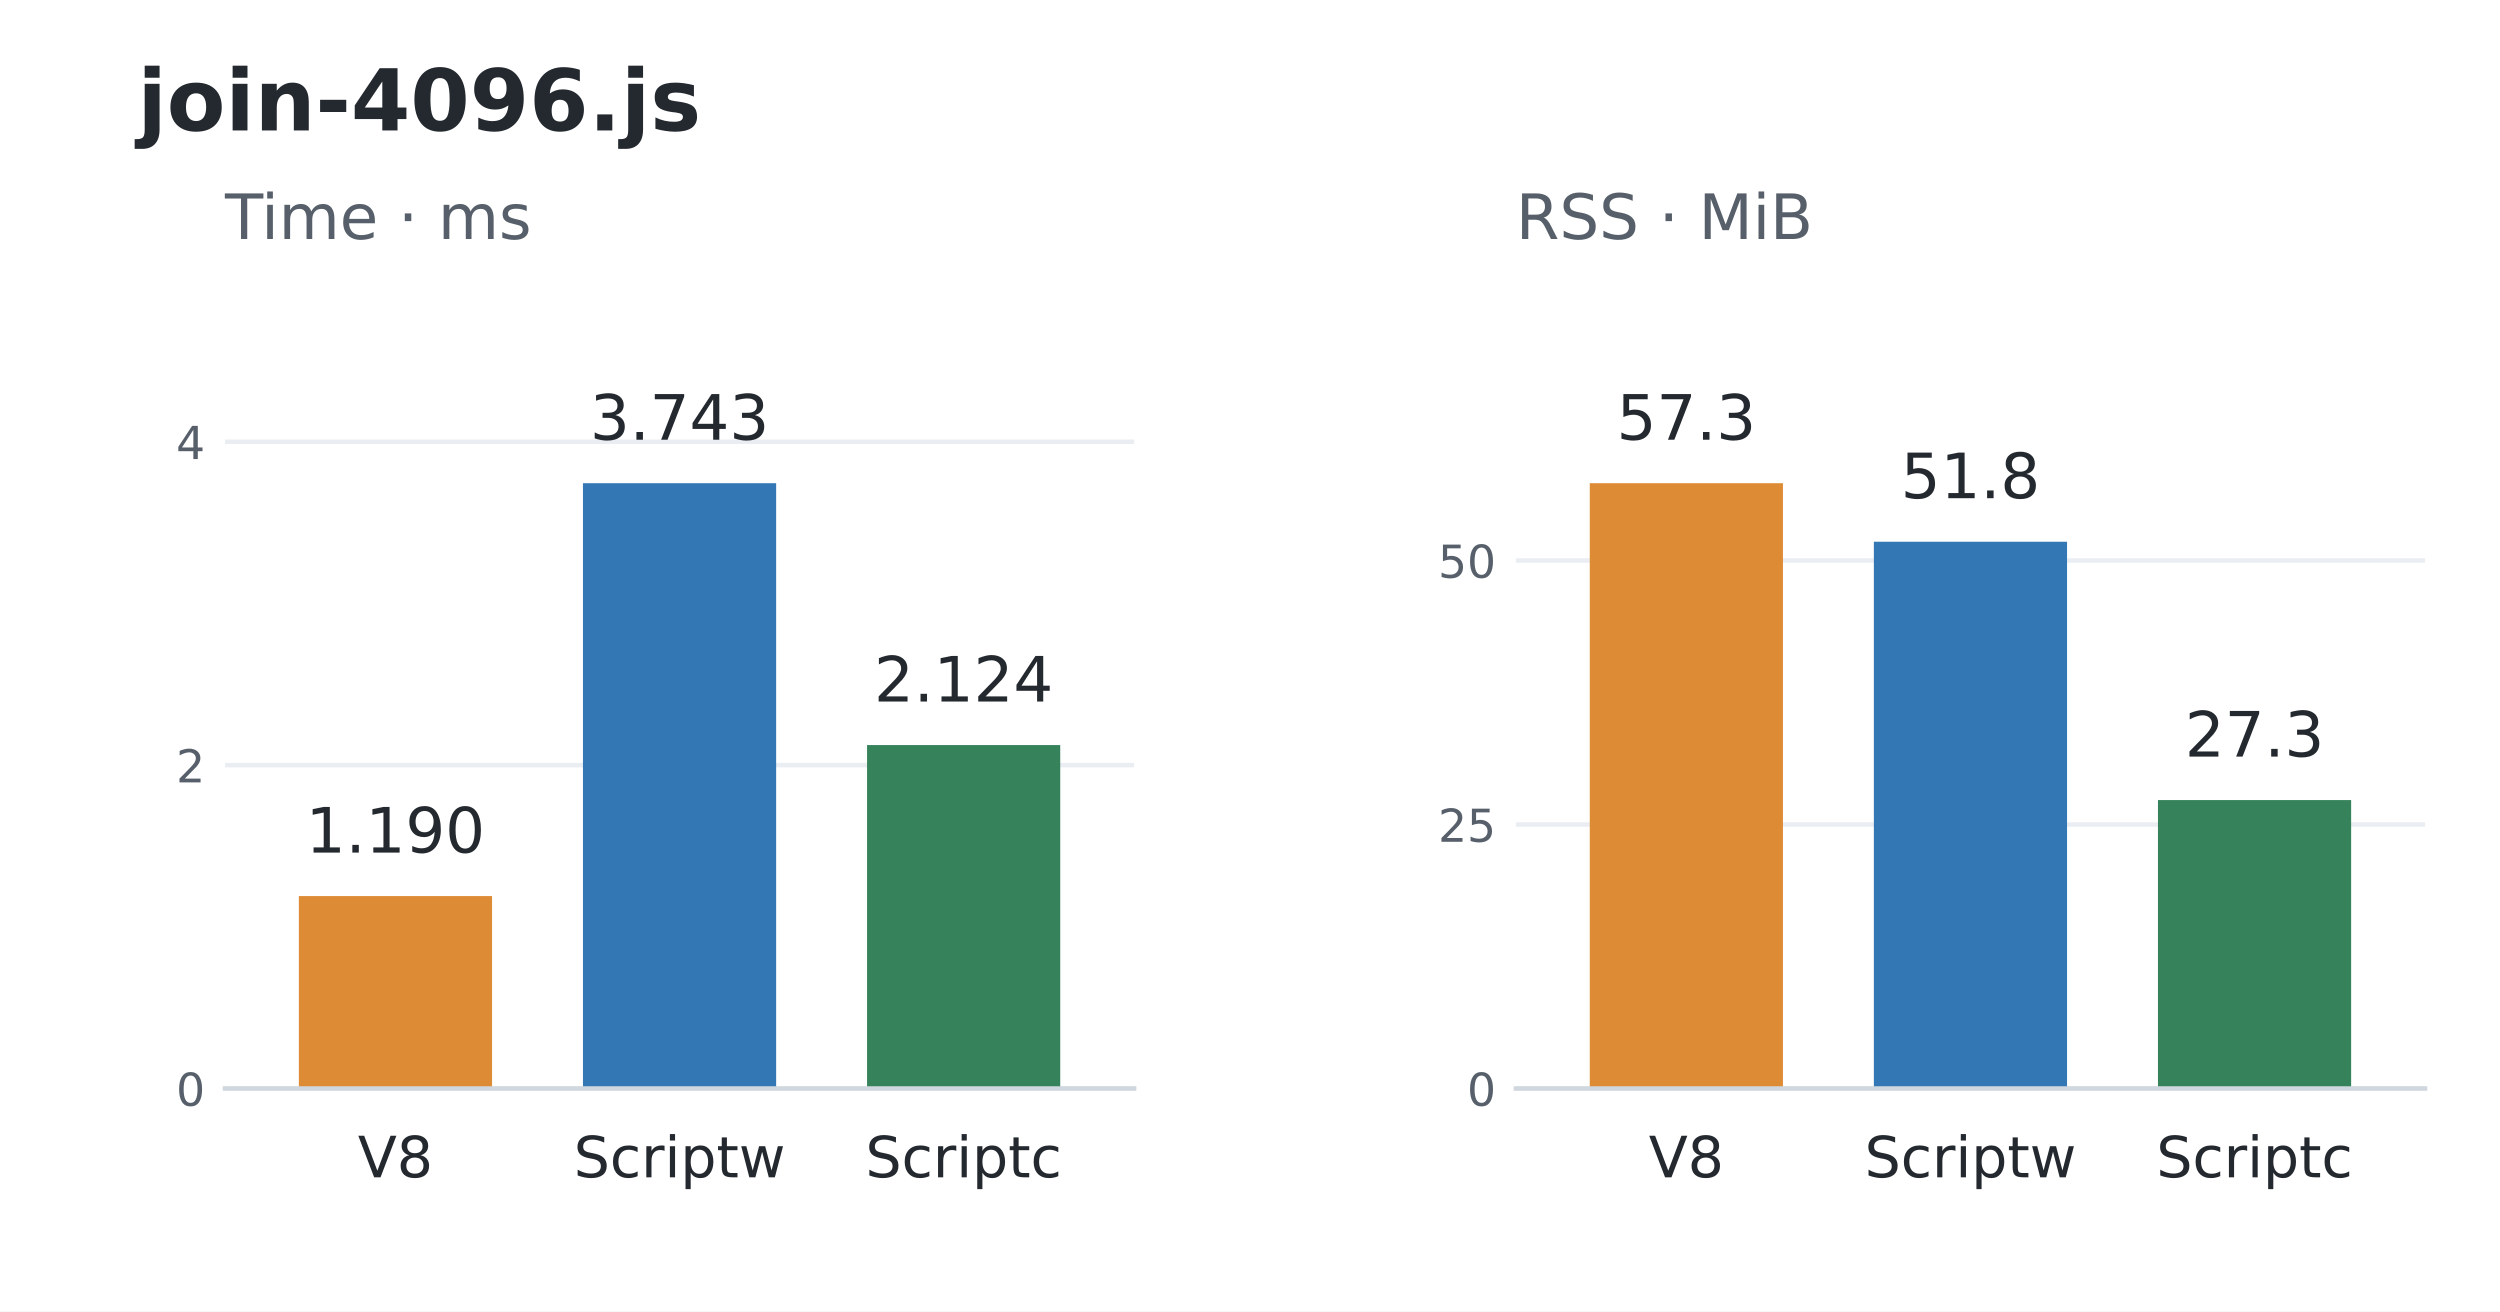
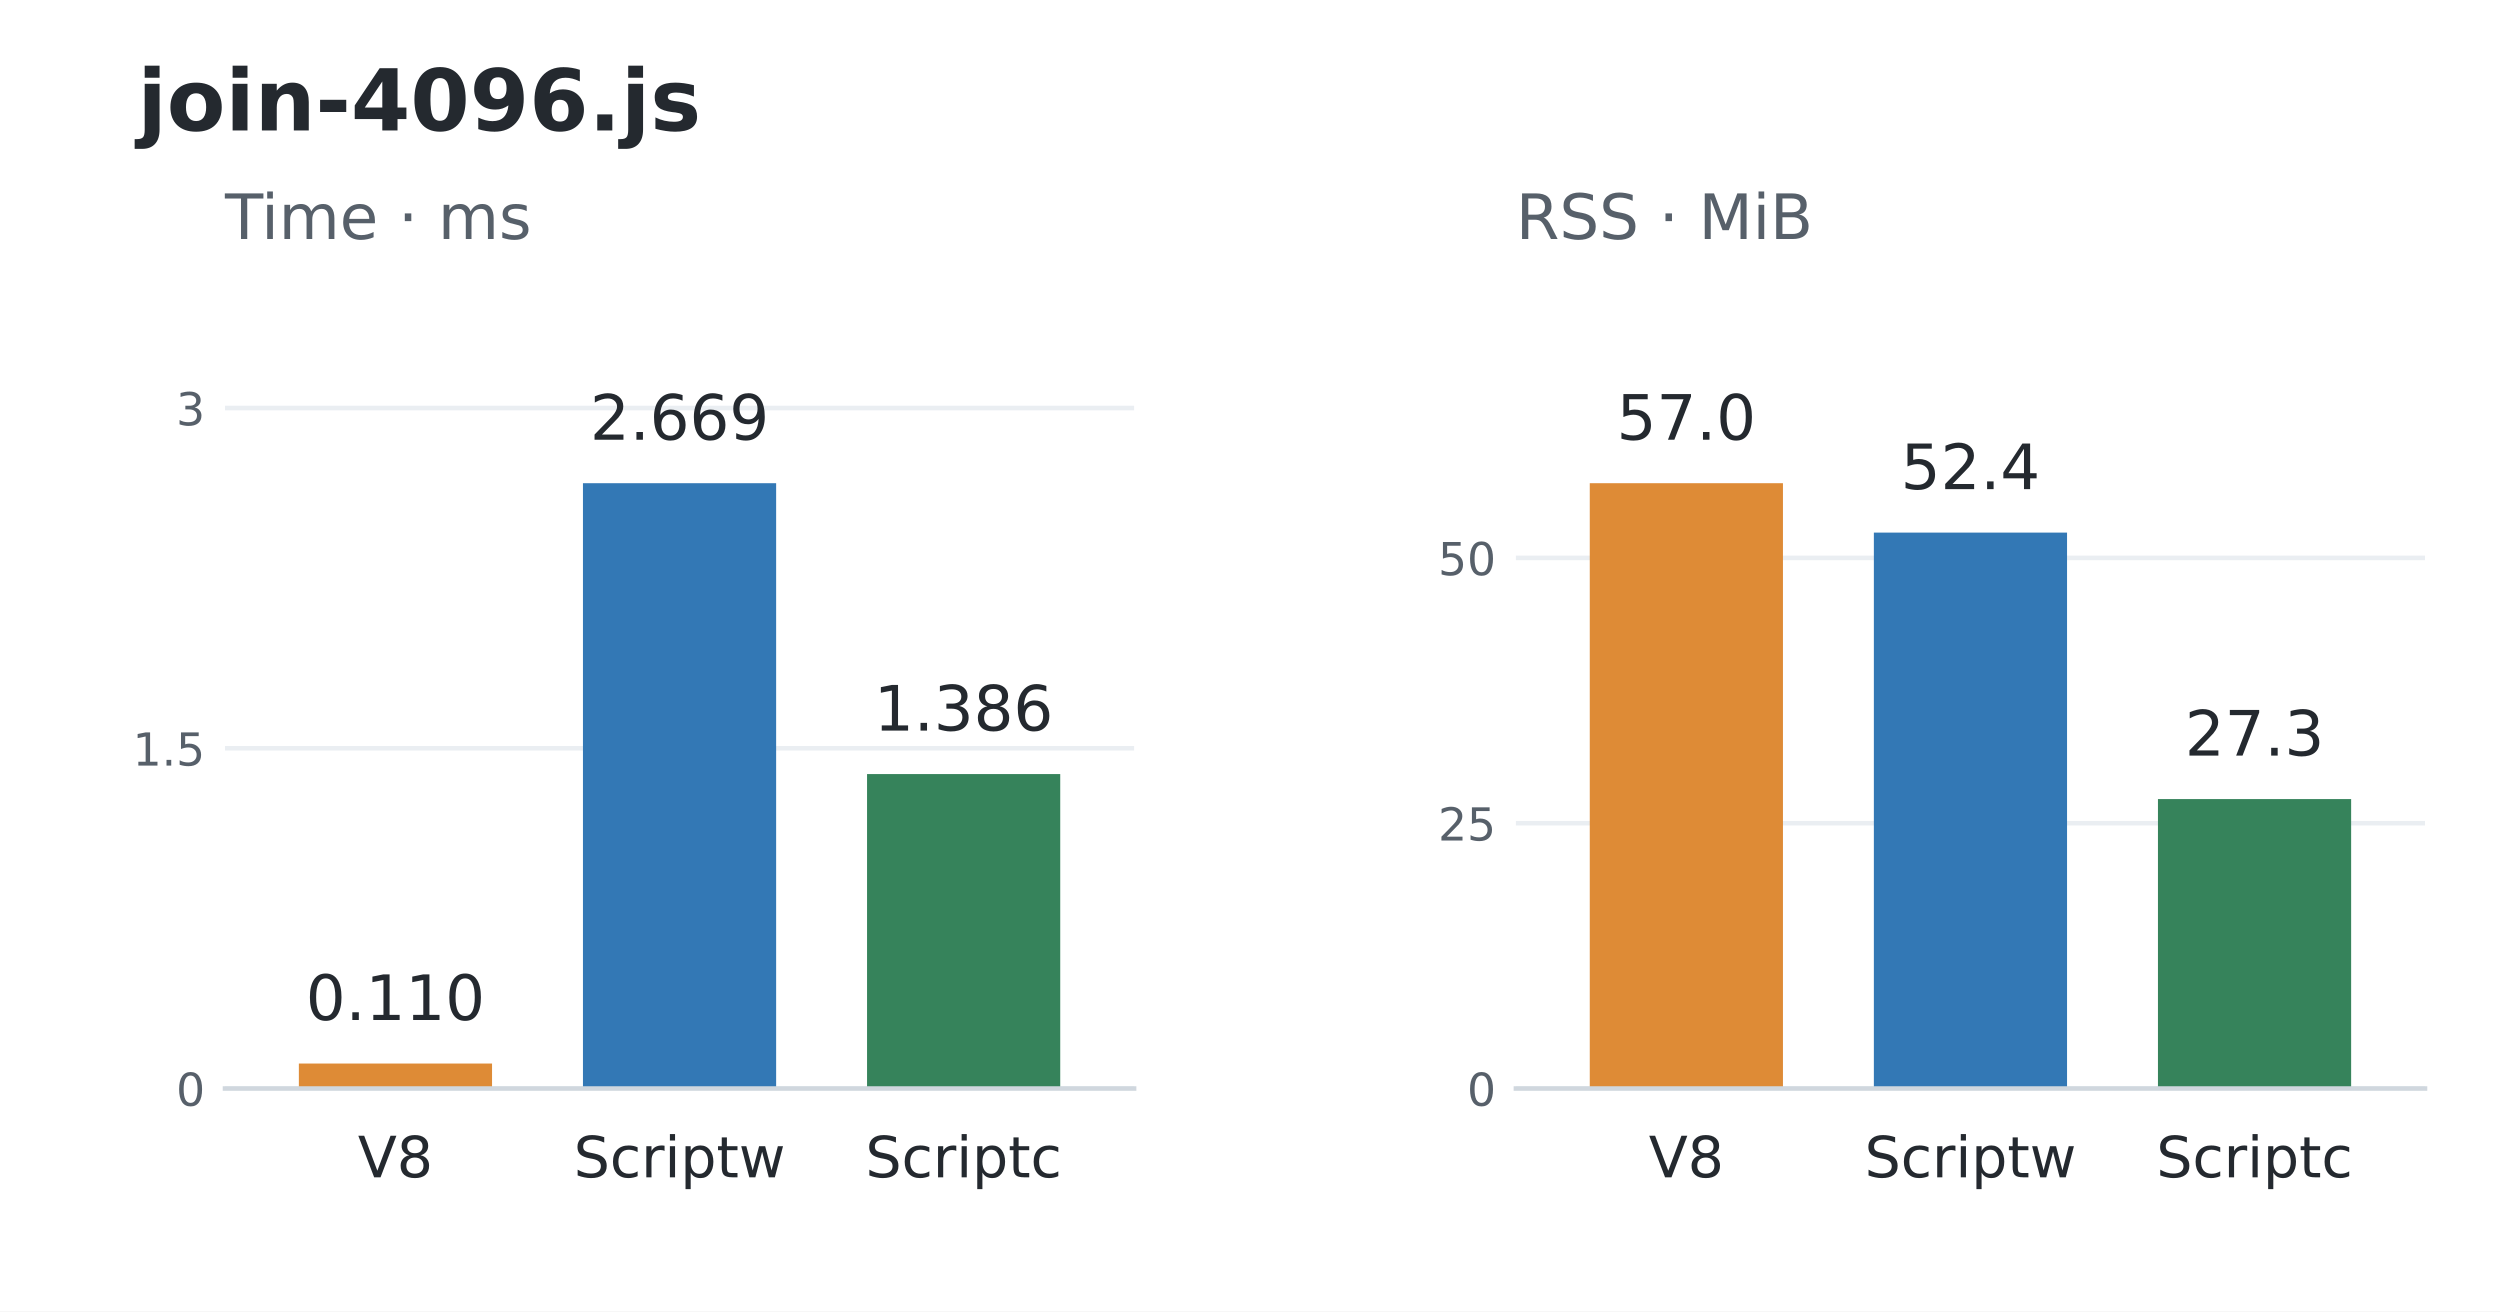
<svg xmlns="http://www.w3.org/2000/svg" width="439.2pt" height="230.4pt" viewBox="0 0 439.2 230.4" version="1.1">
  <defs>
    <style type="text/css">*{stroke-linejoin: round; stroke-linecap: butt}</style>
  </defs>
  <g id="figure_1">
    <g id="patch_1">
      <path d="M 0 230.4 L 439.2 230.4 L 439.2 0 L 0 0 z " style="fill: #ffffff" />
    </g>
    <g id="axes_1">
      <g id="patch_2">
        <path d="M 39.528 191.232 L 199.237 191.232 L 199.237 52.992 L 39.528 52.992 z " style="fill: #ffffff" />
      </g>
      <g id="matplotlib.axis_1">
        <g id="xtick_1">
          <g id="line2d_1" />
          <g id="text_1">
            <text style="font-size: 10px; font-family: 'DejaVu Sans'; text-anchor: middle; fill: #24292f" x="69.473" y="206.83" transform="rotate(-0 69.47346 206.8297)">V8</text>
          </g>
        </g>
        <g id="xtick_2">
          <g id="line2d_2" />
          <g id="text_2">
            <text style="font-size: 10px; font-family: 'DejaVu Sans'; text-anchor: middle; fill: #24292f" x="119.383" y="206.83" transform="rotate(-0 119.3825 206.8304)">Scriptw</text>
          </g>
        </g>
        <g id="xtick_3">
          <g id="line2d_3" />
          <g id="text_3">
            <text style="font-size: 10px; font-family: 'DejaVu Sans'; text-anchor: middle; fill: #24292f" x="169.292" y="206.83" transform="rotate(-0 169.2916 206.8304)">Scriptc</text>
          </g>
        </g>
      </g>
      <g id="matplotlib.axis_2">
        <g id="ytick_1">
          <g id="line2d_4">
            <path d="M 39.528 191.232 L 199.237 191.232 " clip-path="url(#p648741f3fb)" style="fill: none; stroke: #eaeef2; stroke-width: 0.8; stroke-linecap: square" />
          </g>
          <g id="line2d_5" />
          <g id="text_4">
            <text style="font-size: 8px; font-family: 'DejaVu Sans'; text-anchor: end; fill: #57606a" x="36.028" y="194.271" transform="rotate(-0 36.028 194.2711)">0</text>
          </g>
        </g>
        <g id="ytick_2">
          <g id="line2d_6">
-             <path d="M 39.528 134.418 L 199.237 134.418 " clip-path="url(#p648741f3fb)" style="fill: none; stroke: #eaeef2; stroke-width: 0.8; stroke-linecap: square" />
+             <path d="M 39.528 131.458 L 199.237 131.458 " clip-path="url(#p648741f3fb)" style="fill: none; stroke: #eaeef2; stroke-width: 0.8; stroke-linecap: square" />
          </g>
          <g id="line2d_7" />
          <g id="text_5">
-             <text style="font-size: 8px; font-family: 'DejaVu Sans'; text-anchor: end; fill: #57606a" x="36.028" y="137.457" transform="rotate(-0 36.028 137.4575)">2</text>
+             <text style="font-size: 8px; font-family: 'DejaVu Sans'; text-anchor: end; fill: #57606a" x="36.028" y="134.498" transform="rotate(-0 36.028 134.4975)">1.5</text>
          </g>
        </g>
        <g id="ytick_3">
          <g id="line2d_8">
-             <path d="M 39.528 77.605 L 199.237 77.605 " clip-path="url(#p648741f3fb)" style="fill: none; stroke: #eaeef2; stroke-width: 0.8; stroke-linecap: square" />
+             <path d="M 39.528 71.685 L 199.237 71.685 " clip-path="url(#p648741f3fb)" style="fill: none; stroke: #eaeef2; stroke-width: 0.8; stroke-linecap: square" />
          </g>
          <g id="line2d_9" />
          <g id="text_6">
-             <text style="font-size: 8px; font-family: 'DejaVu Sans'; text-anchor: end; fill: #57606a" x="36.028" y="80.644" transform="rotate(-0 36.028 80.64387)">4</text>
+             <text style="font-size: 8px; font-family: 'DejaVu Sans'; text-anchor: end; fill: #57606a" x="36.028" y="74.724" transform="rotate(-0 36.028 74.72396)">3</text>
          </g>
        </g>
      </g>
      <g id="patch_3">
-         <path d="M 52.504 191.232 L 86.443 191.232 L 86.443 157.426 L 52.504 157.426 z " clip-path="url(#p648741f3fb)" style="fill: #de8b36" />
+         <path d="M 52.504 191.232 L 86.443 191.232 L 86.443 186.836 L 52.504 186.836 z " clip-path="url(#p648741f3fb)" style="fill: #de8b36" />
      </g>
      <g id="patch_4">
        <path d="M 102.413 191.232 L 136.352 191.232 L 136.352 84.894 L 102.413 84.894 z " clip-path="url(#p648741f3fb)" style="fill: #3378b5" />
      </g>
      <g id="patch_5">
-         <path d="M 152.323 191.232 L 186.261 191.232 L 186.261 130.892 L 152.323 130.892 z " clip-path="url(#p648741f3fb)" style="fill: #36835b" />
+         <path d="M 152.323 191.232 L 186.261 191.232 L 186.261 135.99 L 152.323 135.99 z " clip-path="url(#p648741f3fb)" style="fill: #36835b" />
      </g>
      <g id="patch_6">
        <path d="M 39.528 191.232 L 199.237 191.232 " style="fill: none; stroke: #d0d7de; stroke-width: 0.8; stroke-linejoin: miter; stroke-linecap: square" />
      </g>
      <g id="text_7">
-         <text style="font-size: 11px; font-family: 'DejaVu Sans'; text-anchor: middle; fill: #24292f" x="69.473" y="149.783" transform="rotate(-0 69.47346 149.7835)">1.190</text>
+         <text style="font-size: 11px; font-family: 'DejaVu Sans'; text-anchor: middle; fill: #24292f" x="69.473" y="179.194" transform="rotate(-0 69.47346 179.1938)">0.110</text>
      </g>
      <g id="text_8">
-         <text style="font-size: 11px; font-family: 'DejaVu Sans'; text-anchor: middle; fill: #24292f" x="119.383" y="77.251" transform="rotate(-0 119.3825 77.25096)">3.743</text>
+         <text style="font-size: 11px; font-family: 'DejaVu Sans'; text-anchor: middle; fill: #24292f" x="119.383" y="77.251" transform="rotate(-0 119.3825 77.25096)">2.669</text>
      </g>
      <g id="text_9">
-         <text style="font-size: 11px; font-family: 'DejaVu Sans'; text-anchor: middle; fill: #24292f" x="169.292" y="123.25" transform="rotate(-0 169.2916 123.2498)">2.124</text>
+         <text style="font-size: 11px; font-family: 'DejaVu Sans'; text-anchor: middle; fill: #24292f" x="169.292" y="128.347" transform="rotate(-0 169.2916 128.347)">1.386</text>
      </g>
      <g id="text_10">
        <text style="font-size: 11px; font-family: 'DejaVu Sans'; text-anchor: start; fill: #57606a" x="39.528" y="41.992" transform="rotate(-0 39.528 41.992)">Time · ms</text>
      </g>
    </g>
    <g id="axes_2">
      <g id="patch_7">
        <path d="M 266.315 191.232 L 426.024 191.232 L 426.024 52.992 L 266.315 52.992 z " style="fill: #ffffff" />
      </g>
      <g id="matplotlib.axis_3">
        <g id="xtick_4">
          <g id="line2d_10" />
          <g id="text_11">
            <text style="font-size: 10px; font-family: 'DejaVu Sans'; text-anchor: middle; fill: #24292f" x="296.26" y="206.83" transform="rotate(-0 296.2604 206.8297)">V8</text>
          </g>
        </g>
        <g id="xtick_5">
          <g id="line2d_11" />
          <g id="text_12">
            <text style="font-size: 10px; font-family: 'DejaVu Sans'; text-anchor: middle; fill: #24292f" x="346.169" y="206.83" transform="rotate(-0 346.1695 206.8304)">Scriptw</text>
          </g>
        </g>
        <g id="xtick_6">
          <g id="line2d_12" />
          <g id="text_13">
            <text style="font-size: 10px; font-family: 'DejaVu Sans'; text-anchor: middle; fill: #24292f" x="396.079" y="206.83" transform="rotate(-0 396.0785 206.8304)">Scriptc</text>
          </g>
        </g>
      </g>
      <g id="matplotlib.axis_4">
        <g id="ytick_4">
          <g id="line2d_13">
            <path d="M 266.315 191.232 L 426.024 191.232 " clip-path="url(#pf3a1462166)" style="fill: none; stroke: #eaeef2; stroke-width: 0.8; stroke-linecap: square" />
          </g>
          <g id="line2d_14" />
          <g id="text_14">
            <text style="font-size: 8px; font-family: 'DejaVu Sans'; text-anchor: end; fill: #57606a" x="262.815" y="194.271" transform="rotate(-0 262.8149 194.2711)">0</text>
          </g>
        </g>
        <g id="ytick_5">
          <g id="line2d_15">
-             <path d="M 266.315 144.85 L 426.024 144.85 " clip-path="url(#pf3a1462166)" style="fill: none; stroke: #eaeef2; stroke-width: 0.8; stroke-linecap: square" />
+             <path d="M 266.315 144.621 L 426.024 144.621 " clip-path="url(#pf3a1462166)" style="fill: none; stroke: #eaeef2; stroke-width: 0.8; stroke-linecap: square" />
          </g>
          <g id="line2d_16" />
          <g id="text_15">
-             <text style="font-size: 8px; font-family: 'DejaVu Sans'; text-anchor: end; fill: #57606a" x="262.815" y="147.889" transform="rotate(-0 262.8149 147.8889)">25</text>
+             <text style="font-size: 8px; font-family: 'DejaVu Sans'; text-anchor: end; fill: #57606a" x="262.815" y="147.66" transform="rotate(-0 262.8149 147.6601)">25</text>
          </g>
        </g>
        <g id="ytick_6">
          <g id="line2d_17">
-             <path d="M 266.315 98.468 L 426.024 98.468 " clip-path="url(#pf3a1462166)" style="fill: none; stroke: #eaeef2; stroke-width: 0.8; stroke-linecap: square" />
+             <path d="M 266.315 98.01 L 426.024 98.01 " clip-path="url(#pf3a1462166)" style="fill: none; stroke: #eaeef2; stroke-width: 0.8; stroke-linecap: square" />
          </g>
          <g id="line2d_18" />
          <g id="text_16">
-             <text style="font-size: 8px; font-family: 'DejaVu Sans'; text-anchor: end; fill: #57606a" x="262.815" y="101.507" transform="rotate(-0 262.8149 101.5066)">50</text>
+             <text style="font-size: 8px; font-family: 'DejaVu Sans'; text-anchor: end; fill: #57606a" x="262.815" y="101.049" transform="rotate(-0 262.8149 101.0492)">50</text>
          </g>
        </g>
      </g>
      <g id="patch_8">
        <path d="M 279.291 191.232 L 313.229 191.232 L 313.229 84.894 L 279.291 84.894 z " clip-path="url(#pf3a1462166)" style="fill: #de8b36" />
      </g>
      <g id="patch_9">
-         <path d="M 329.2 191.232 L 363.139 191.232 L 363.139 95.17 L 329.2 95.17 z " clip-path="url(#pf3a1462166)" style="fill: #3378b5" />
+         <path d="M 329.2 191.232 L 363.139 191.232 L 363.139 93.571 L 329.2 93.571 z " clip-path="url(#pf3a1462166)" style="fill: #3378b5" />
      </g>
      <g id="patch_10">
-         <path d="M 379.109 191.232 L 413.048 191.232 L 413.048 140.559 L 379.109 140.559 z " clip-path="url(#pf3a1462166)" style="fill: #36835b" />
+         <path d="M 379.109 191.232 L 413.048 191.232 L 413.048 140.382 L 379.109 140.382 z " clip-path="url(#pf3a1462166)" style="fill: #36835b" />
      </g>
      <g id="patch_11">
        <path d="M 266.315 191.232 L 426.024 191.232 " style="fill: none; stroke: #d0d7de; stroke-width: 0.8; stroke-linejoin: miter; stroke-linecap: square" />
      </g>
      <g id="text_17">
-         <text style="font-size: 11px; font-family: 'DejaVu Sans'; text-anchor: middle; fill: #24292f" x="296.26" y="77.251" transform="rotate(-0 296.2604 77.25096)">57.3</text>
+         <text style="font-size: 11px; font-family: 'DejaVu Sans'; text-anchor: middle; fill: #24292f" x="296.26" y="77.251" transform="rotate(-0 296.2604 77.25096)">57.0</text>
      </g>
      <g id="text_18">
-         <text style="font-size: 11px; font-family: 'DejaVu Sans'; text-anchor: middle; fill: #24292f" x="346.169" y="87.528" transform="rotate(-0 346.1695 87.52752)">51.8</text>
+         <text style="font-size: 11px; font-family: 'DejaVu Sans'; text-anchor: middle; fill: #24292f" x="346.169" y="85.929" transform="rotate(-0 346.1695 85.9286)">52.4</text>
      </g>
      <g id="text_19">
-         <text style="font-size: 11px; font-family: 'DejaVu Sans'; text-anchor: middle; fill: #24292f" x="396.079" y="132.917" transform="rotate(-0 396.0785 132.9169)">27.3</text>
+         <text style="font-size: 11px; font-family: 'DejaVu Sans'; text-anchor: middle; fill: #24292f" x="396.079" y="132.74" transform="rotate(-0 396.0785 132.7398)">27.3</text>
      </g>
      <g id="text_20">
        <text style="font-size: 11px; font-family: 'DejaVu Sans'; text-anchor: start; fill: #57606a" x="266.315" y="41.992" transform="rotate(-0 266.3149 41.992)">RSS · MiB</text>
      </g>
    </g>
    <g id="text_21">
      <text style="font-weight: 700; font-size: 15px; font-family: 'DejaVu Sans'; text-anchor: start; fill: #24292f" x="24.156" y="22.918" transform="rotate(-0 24.156 22.91766)">join-4096.js</text>
    </g>
  </g>
  <defs>
    <clipPath id="p648741f3fb">
      <rect x="39.528" y="52.992" width="159.709" height="138.24" />
    </clipPath>
    <clipPath id="pf3a1462166">
      <rect x="266.315" y="52.992" width="159.709" height="138.24" />
    </clipPath>
  </defs>
</svg>
